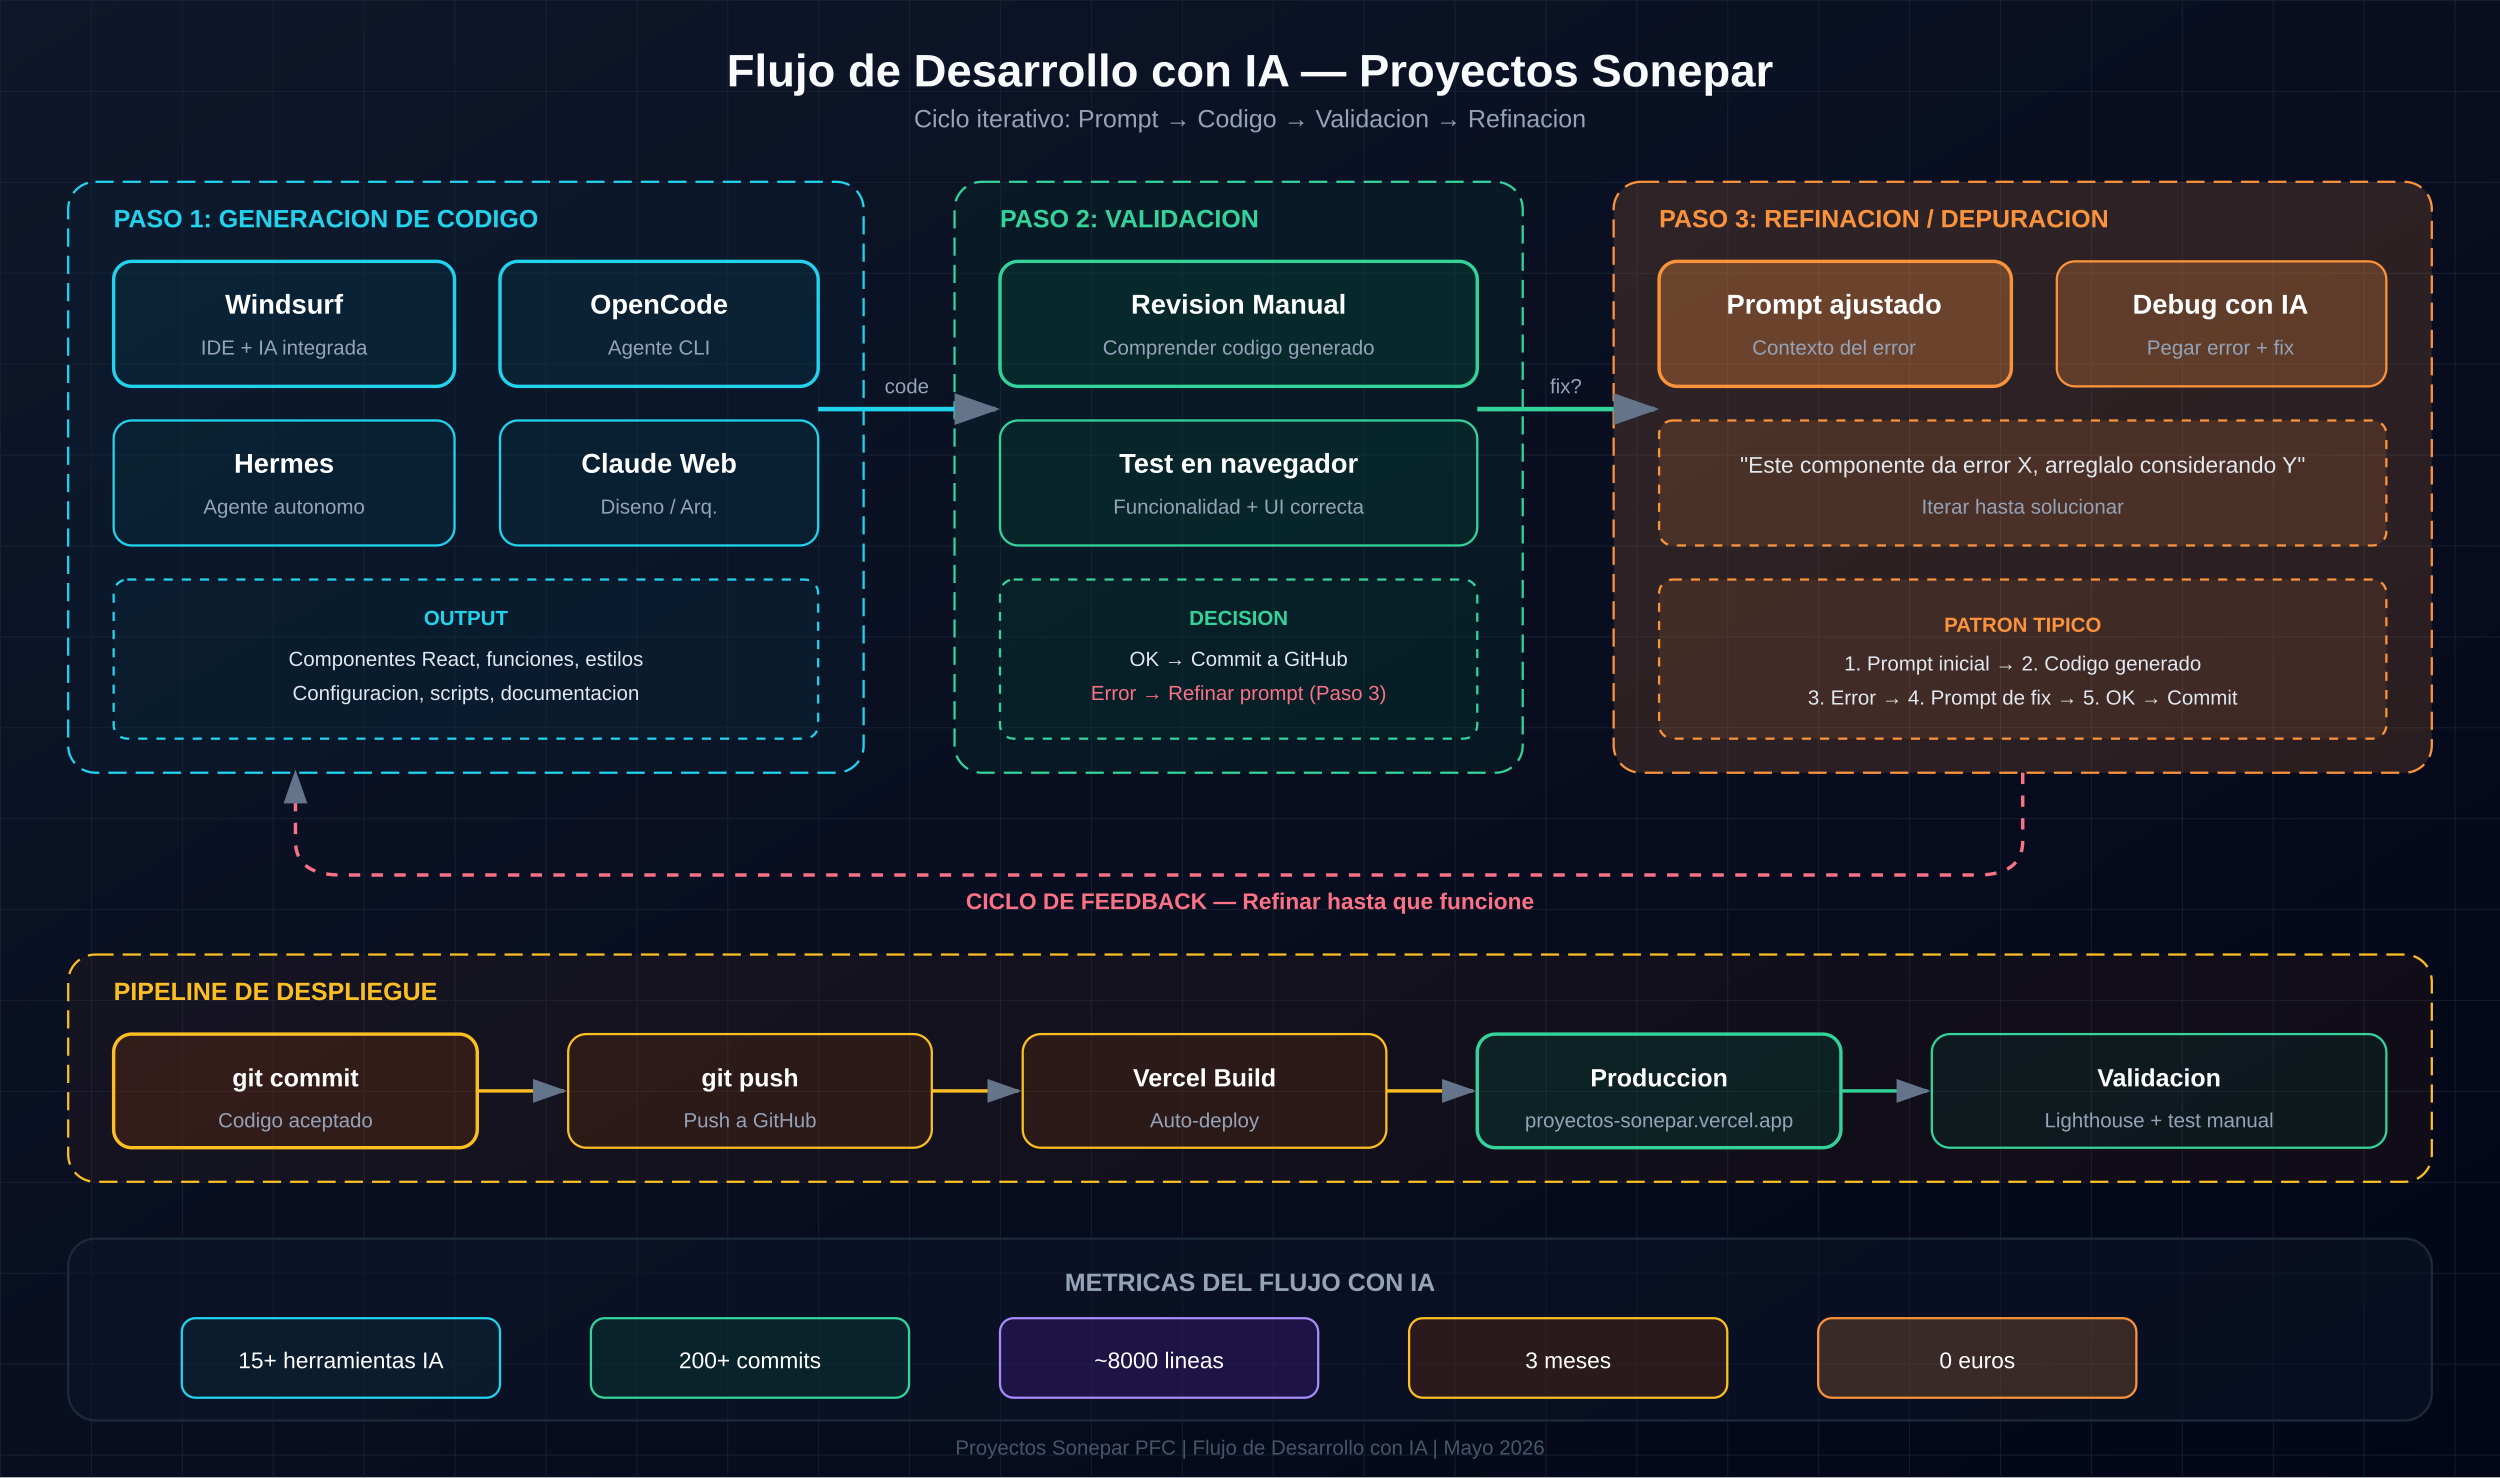
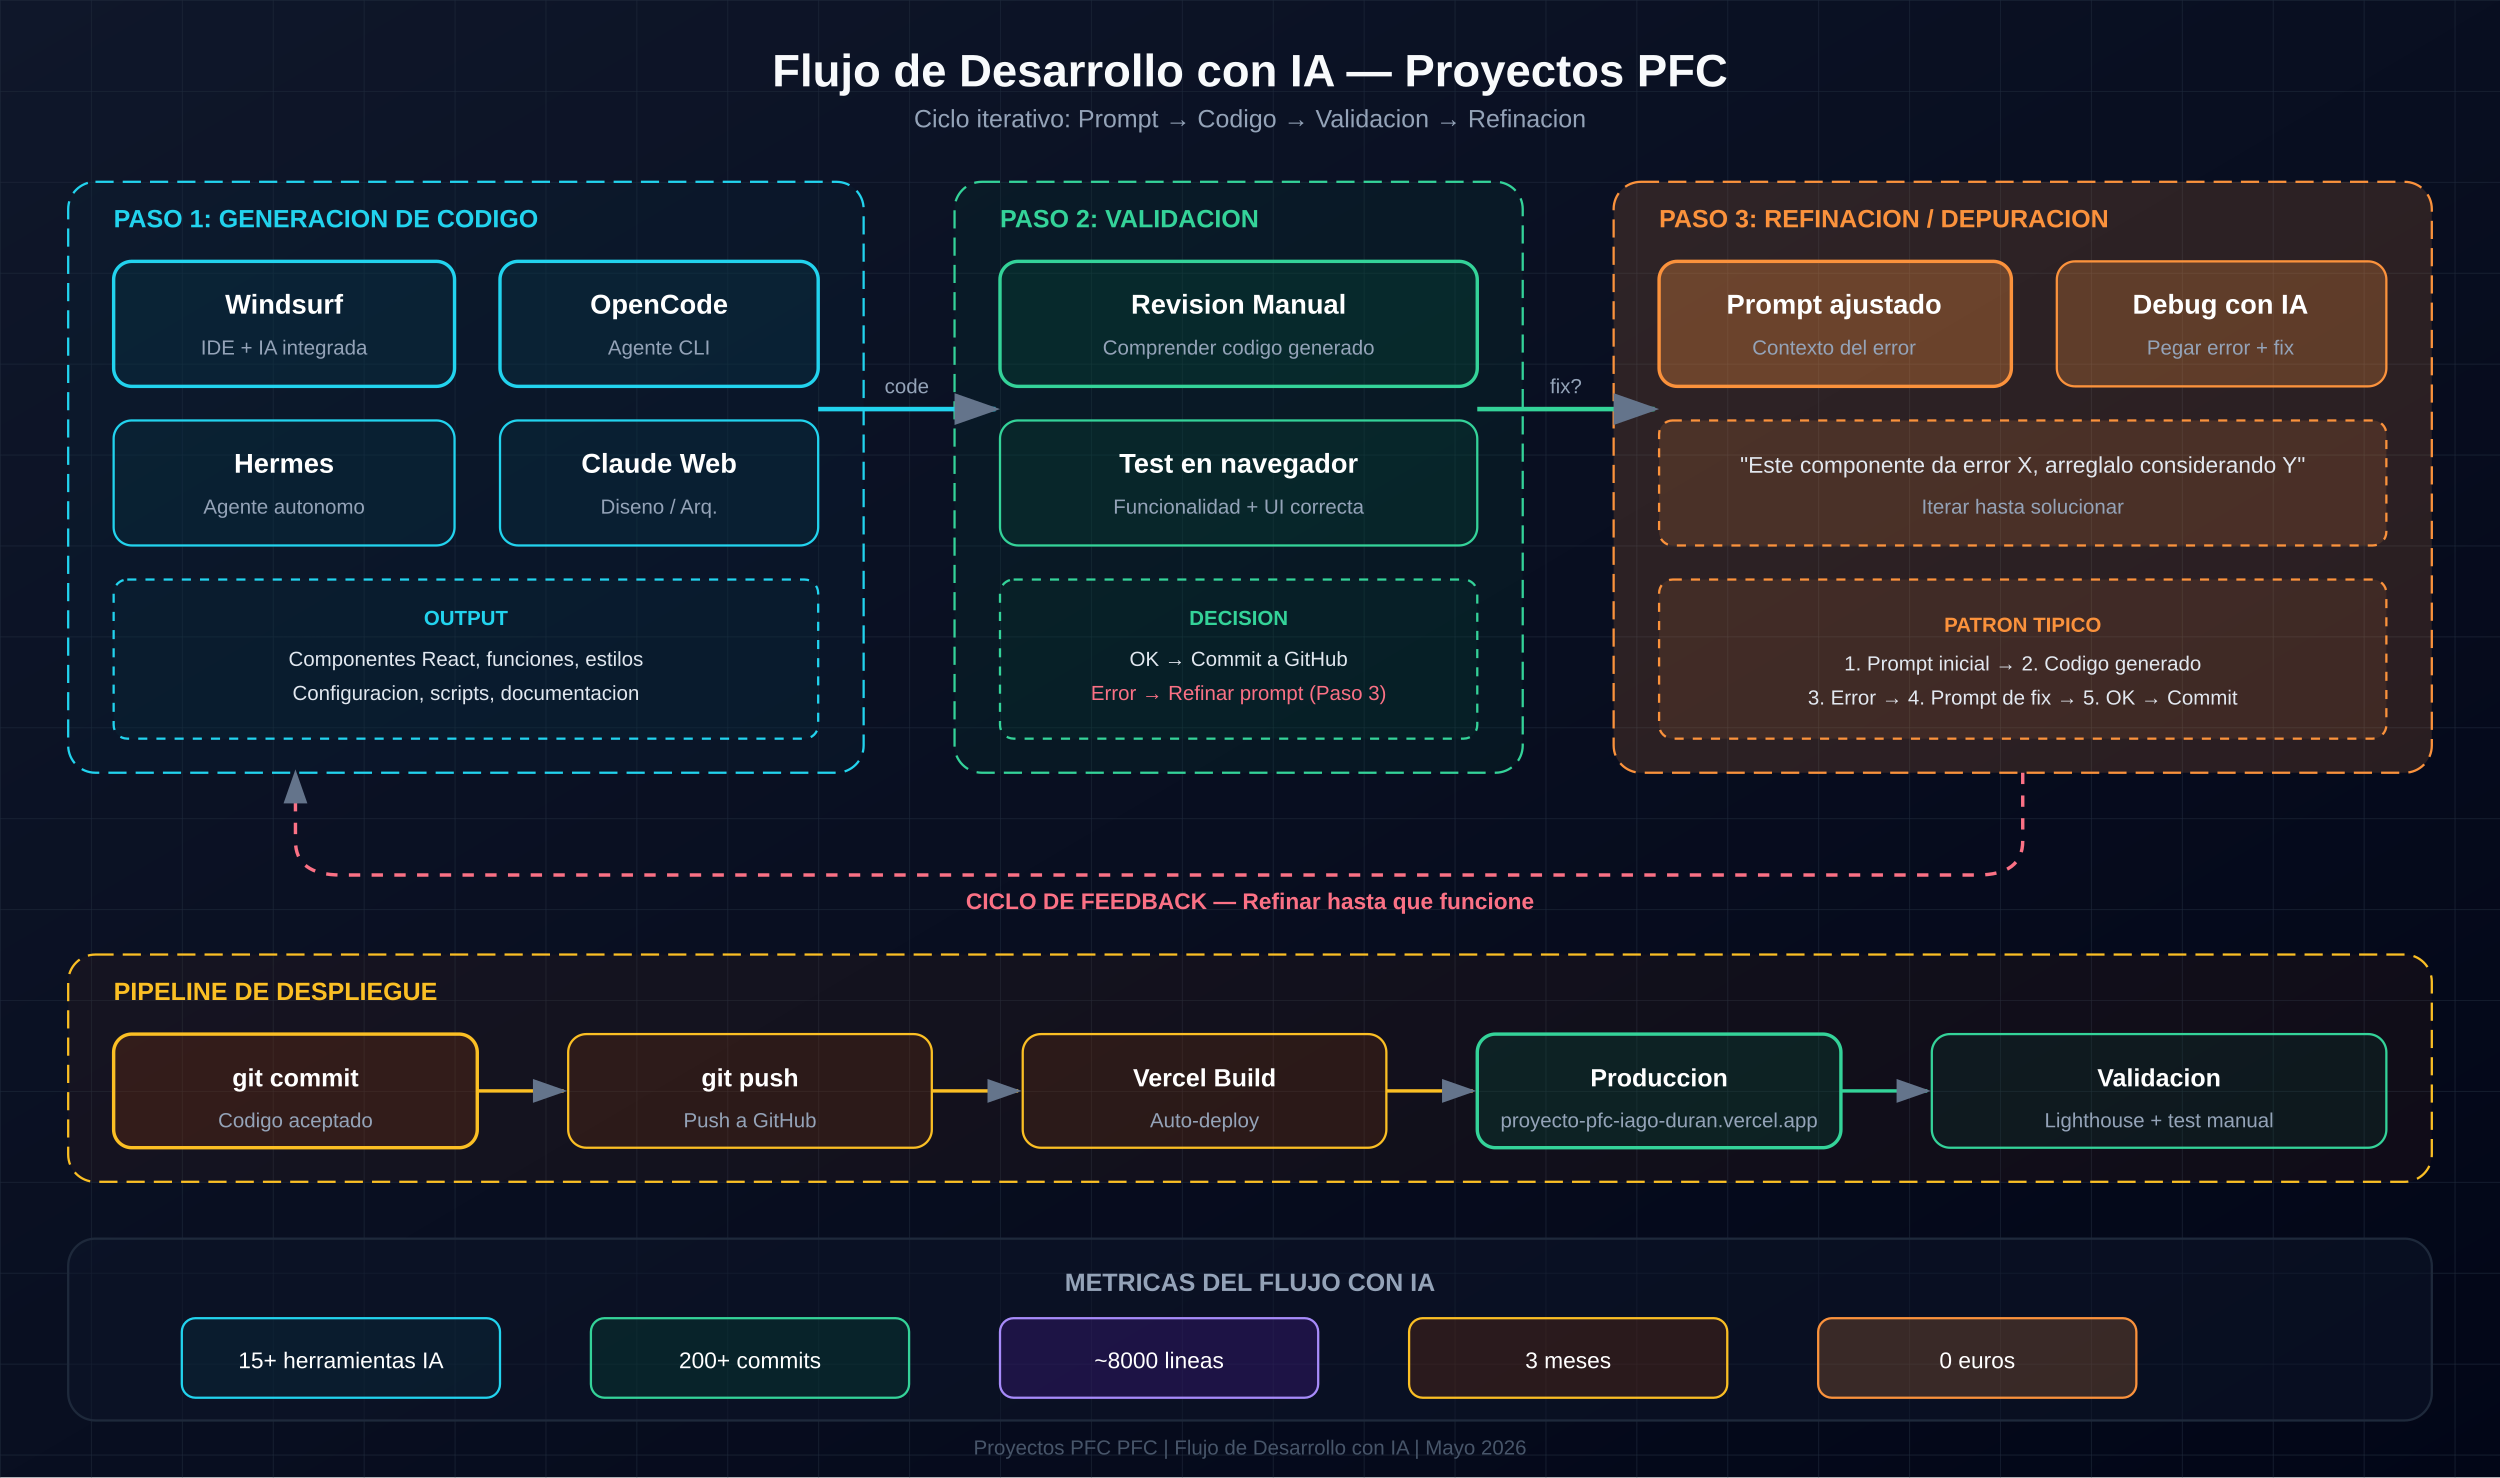
<svg xmlns="http://www.w3.org/2000/svg" viewBox="0 0 1100 650" font-family="'Segoe UI', Arial, sans-serif">
  <defs>
    <marker id="arrow" markerWidth="10" markerHeight="7" refX="9" refY="3.5" orient="auto">
      <polygon points="0 0, 10 3.5, 0 7" fill="#64748b" />
    </marker>
    <linearGradient id="bg" x1="0%" y1="0%" x2="100%" y2="100%">
      <stop offset="0%" style="stop-color:#0f172a" />
      <stop offset="100%" style="stop-color:#020617" />
    </linearGradient>
    <pattern id="grid" width="40" height="40" patternUnits="userSpaceOnUse">
      <path d="M 40 0 L 0 0 0 40" fill="none" stroke="#1e293b" stroke-width="0.5" />
    </pattern>
  </defs>
  <rect width="1100" height="650" fill="url(#bg)" />
  <rect width="1100" height="650" fill="url(#grid)" />
-   <text x="550" y="38" fill="#f8fafc" font-size="20" font-weight="700" text-anchor="middle">Flujo de Desarrollo con IA — Proyectos Sonepar</text>
+   <text x="550" y="38" fill="#f8fafc" font-size="20" font-weight="700" text-anchor="middle">Flujo de Desarrollo con IA — Proyectos PFC</text>
  <text x="550" y="56" fill="#94a3b8" font-size="11" text-anchor="middle">Ciclo iterativo: Prompt → Codigo → Validacion → Refinacion</text>
  <rect x="30" y="80" width="350" height="260" rx="12" fill="rgba(8, 51, 68, 0.15)" stroke="#22d3ee" stroke-width="1" stroke-dasharray="8,4" />
  <text x="50" y="100" fill="#22d3ee" font-size="11" font-weight="600">PASO 1: GENERACION DE CODIGO</text>
  <rect x="50" y="115" width="150" height="55" rx="8" fill="rgba(8, 51, 68, 0.4)" stroke="#22d3ee" stroke-width="1.5" />
  <text x="125" y="138" fill="white" font-size="12" font-weight="600" text-anchor="middle">Windsurf</text>
  <text x="125" y="156" fill="#94a3b8" font-size="9" text-anchor="middle">IDE + IA integrada</text>
  <rect x="220" y="115" width="140" height="55" rx="8" fill="rgba(8, 51, 68, 0.4)" stroke="#22d3ee" stroke-width="1.5" />
  <text x="290" y="138" fill="white" font-size="12" font-weight="600" text-anchor="middle">OpenCode</text>
  <text x="290" y="156" fill="#94a3b8" font-size="9" text-anchor="middle">Agente CLI</text>
  <rect x="50" y="185" width="150" height="55" rx="8" fill="rgba(8, 51, 68, 0.35)" stroke="#22d3ee" stroke-width="1" />
  <text x="125" y="208" fill="white" font-size="12" font-weight="600" text-anchor="middle">Hermes</text>
  <text x="125" y="226" fill="#94a3b8" font-size="9" text-anchor="middle">Agente autonomo</text>
  <rect x="220" y="185" width="140" height="55" rx="8" fill="rgba(8, 51, 68, 0.35)" stroke="#22d3ee" stroke-width="1" />
  <text x="290" y="208" fill="white" font-size="12" font-weight="600" text-anchor="middle">Claude Web</text>
  <text x="290" y="226" fill="#94a3b8" font-size="9" text-anchor="middle">Diseno / Arq.</text>
  <rect x="50" y="255" width="310" height="70" rx="6" fill="rgba(8, 51, 68, 0.2)" stroke="#22d3ee" stroke-width="1" stroke-dasharray="4,4" />
  <text x="205" y="275" fill="#22d3ee" font-size="9" font-weight="600" text-anchor="middle">OUTPUT</text>
  <text x="205" y="293" fill="#e2e8f0" font-size="9" text-anchor="middle">Componentes React, funciones, estilos</text>
  <text x="205" y="308" fill="#e2e8f0" font-size="9" text-anchor="middle">Configuracion, scripts, documentacion</text>
  <rect x="420" y="80" width="250" height="260" rx="12" fill="rgba(6, 78, 59, 0.15)" stroke="#34d399" stroke-width="1" stroke-dasharray="8,4" />
  <text x="440" y="100" fill="#34d399" font-size="11" font-weight="600">PASO 2: VALIDACION</text>
  <rect x="440" y="115" width="210" height="55" rx="8" fill="rgba(6, 78, 59, 0.3)" stroke="#34d399" stroke-width="1.5" />
  <text x="545" y="138" fill="white" font-size="12" font-weight="600" text-anchor="middle">Revision Manual</text>
  <text x="545" y="156" fill="#94a3b8" font-size="9" text-anchor="middle">Comprender codigo generado</text>
  <rect x="440" y="185" width="210" height="55" rx="8" fill="rgba(6, 78, 59, 0.25)" stroke="#34d399" stroke-width="1" />
  <text x="545" y="208" fill="white" font-size="12" font-weight="600" text-anchor="middle">Test en navegador</text>
  <text x="545" y="226" fill="#94a3b8" font-size="9" text-anchor="middle">Funcionalidad + UI correcta</text>
  <rect x="440" y="255" width="210" height="70" rx="6" fill="rgba(6, 78, 59, 0.15)" stroke="#34d399" stroke-width="1" stroke-dasharray="4,4" />
  <text x="545" y="275" fill="#34d399" font-size="9" font-weight="600" text-anchor="middle">DECISION</text>
  <text x="545" y="293" fill="#e2e8f0" font-size="9" text-anchor="middle">OK → Commit a GitHub</text>
  <text x="545" y="308" fill="#fb7185" font-size="9" text-anchor="middle">Error → Refinar prompt (Paso 3)</text>
  <rect x="710" y="80" width="360" height="260" rx="12" fill="rgba(251, 146, 60, 0.15)" stroke="#fb923c" stroke-width="1" stroke-dasharray="8,4" />
  <text x="730" y="100" fill="#fb923c" font-size="11" font-weight="600">PASO 3: REFINACION / DEPURACION</text>
  <rect x="730" y="115" width="155" height="55" rx="8" fill="rgba(251, 146, 60, 0.3)" stroke="#fb923c" stroke-width="1.5" />
  <text x="807" y="138" fill="white" font-size="12" font-weight="600" text-anchor="middle">Prompt ajustado</text>
  <text x="807" y="156" fill="#94a3b8" font-size="9" text-anchor="middle">Contexto del error</text>
  <rect x="905" y="115" width="145" height="55" rx="8" fill="rgba(251, 146, 60, 0.25)" stroke="#fb923c" stroke-width="1" />
  <text x="977" y="138" fill="white" font-size="12" font-weight="600" text-anchor="middle">Debug con IA</text>
  <text x="977" y="156" fill="#94a3b8" font-size="9" text-anchor="middle">Pegar error + fix</text>
  <rect x="730" y="185" width="320" height="55" rx="6" fill="rgba(251, 146, 60, 0.15)" stroke="#fb923c" stroke-width="1" stroke-dasharray="4,4" />
  <text x="890" y="208" fill="#e2e8f0" font-size="10" text-anchor="middle">"Este componente da error X, arreglalo considerando Y"</text>
  <text x="890" y="226" fill="#94a3b8" font-size="9" text-anchor="middle">Iterar hasta solucionar</text>
  <rect x="730" y="255" width="320" height="70" rx="6" fill="rgba(251, 146, 60, 0.1)" stroke="#fb923c" stroke-width="1" stroke-dasharray="4,4" />
  <text x="890" y="278" fill="#fb923c" font-size="9" font-weight="600" text-anchor="middle">PATRON TIPICO</text>
  <text x="890" y="295" fill="#e2e8f0" font-size="9" text-anchor="middle">1. Prompt inicial → 2. Codigo generado</text>
  <text x="890" y="310" fill="#e2e8f0" font-size="9" text-anchor="middle">3. Error → 4. Prompt de fix → 5. OK → Commit</text>
  <line x1="360" y1="180" x2="438" y2="180" stroke="#22d3ee" stroke-width="2" marker-end="url(#arrow)" />
  <text x="399" y="173" fill="#94a3b8" font-size="9" text-anchor="middle">code</text>
  <line x1="650" y1="180" x2="728" y2="180" stroke="#34d399" stroke-width="2" marker-end="url(#arrow)" />
  <text x="689" y="173" fill="#94a3b8" font-size="9" text-anchor="middle">fix?</text>
  <path d="M 890 340 L 890 370 Q 890 385 870 385 L 150 385 Q 130 385 130 370 L 130 340" fill="none" stroke="#fb7185" stroke-width="1.5" stroke-dasharray="5,5" marker-end="url(#arrow)" />
  <text x="550" y="400" fill="#fb7185" font-size="10" font-weight="600" text-anchor="middle">CICLO DE FEEDBACK — Refinar hasta que funcione</text>
  <rect x="30" y="420" width="1040" height="100" rx="12" fill="rgba(120, 53, 15, 0.1)" stroke="#fbbf24" stroke-width="1" stroke-dasharray="8,4" />
  <text x="50" y="440" fill="#fbbf24" font-size="11" font-weight="600">PIPELINE DE DESPLIEGUE</text>
  <rect x="50" y="455" width="160" height="50" rx="8" fill="rgba(120, 53, 15, 0.3)" stroke="#fbbf24" stroke-width="1.5" />
  <text x="130" y="478" fill="white" font-size="11" font-weight="600" text-anchor="middle">git commit</text>
  <text x="130" y="496" fill="#94a3b8" font-size="9" text-anchor="middle">Codigo aceptado</text>
  <rect x="250" y="455" width="160" height="50" rx="8" fill="rgba(120, 53, 15, 0.25)" stroke="#fbbf24" stroke-width="1" />
  <text x="330" y="478" fill="white" font-size="11" font-weight="600" text-anchor="middle">git push</text>
  <text x="330" y="496" fill="#94a3b8" font-size="9" text-anchor="middle">Push a GitHub</text>
  <rect x="450" y="455" width="160" height="50" rx="8" fill="rgba(120, 53, 15, 0.25)" stroke="#fbbf24" stroke-width="1" />
  <text x="530" y="478" fill="white" font-size="11" font-weight="600" text-anchor="middle">Vercel Build</text>
  <text x="530" y="496" fill="#94a3b8" font-size="9" text-anchor="middle">Auto-deploy</text>
  <rect x="650" y="455" width="160" height="50" rx="8" fill="rgba(6, 78, 59, 0.3)" stroke="#34d399" stroke-width="1.5" />
  <text x="730" y="478" fill="white" font-size="11" font-weight="600" text-anchor="middle">Produccion</text>
-   <text x="730" y="496" fill="#94a3b8" font-size="9" text-anchor="middle">proyectos-sonepar.vercel.app</text>
+   <text x="730" y="496" fill="#94a3b8" font-size="9" text-anchor="middle">proyecto-pfc-iago-duran.vercel.app</text>
  <rect x="850" y="455" width="200" height="50" rx="8" fill="rgba(6, 78, 59, 0.2)" stroke="#34d399" stroke-width="1" />
  <text x="950" y="478" fill="white" font-size="11" font-weight="600" text-anchor="middle">Validacion</text>
  <text x="950" y="496" fill="#94a3b8" font-size="9" text-anchor="middle">Lighthouse + test manual</text>
  <line x1="210" y1="480" x2="248" y2="480" stroke="#fbbf24" stroke-width="1.5" marker-end="url(#arrow)" />
  <line x1="410" y1="480" x2="448" y2="480" stroke="#fbbf24" stroke-width="1.5" marker-end="url(#arrow)" />
  <line x1="610" y1="480" x2="648" y2="480" stroke="#fbbf24" stroke-width="1.5" marker-end="url(#arrow)" />
  <line x1="810" y1="480" x2="848" y2="480" stroke="#34d399" stroke-width="1.5" marker-end="url(#arrow)" />
  <rect x="30" y="545" width="1040" height="80" rx="12" fill="rgba(15, 23, 42, 0.5)" stroke="#1e293b" stroke-width="1" />
  <text x="550" y="568" fill="#94a3b8" font-size="11" font-weight="600" text-anchor="middle">METRICAS DEL FLUJO CON IA</text>
  <rect x="80" y="580" width="140" height="35" rx="6" fill="rgba(8, 51, 68, 0.3)" stroke="#22d3ee" stroke-width="1" />
  <text x="150" y="602" fill="white" font-size="10" text-anchor="middle">15+ herramientas IA</text>
  <rect x="260" y="580" width="140" height="35" rx="6" fill="rgba(6, 78, 59, 0.3)" stroke="#34d399" stroke-width="1" />
  <text x="330" y="602" fill="white" font-size="10" text-anchor="middle">200+ commits</text>
  <rect x="440" y="580" width="140" height="35" rx="6" fill="rgba(76, 29, 149, 0.3)" stroke="#a78bfa" stroke-width="1" />
  <text x="510" y="602" fill="white" font-size="10" text-anchor="middle">~8000 lineas</text>
  <rect x="620" y="580" width="140" height="35" rx="6" fill="rgba(120, 53, 15, 0.3)" stroke="#fbbf24" stroke-width="1" />
  <text x="690" y="602" fill="white" font-size="10" text-anchor="middle">3 meses</text>
  <rect x="800" y="580" width="140" height="35" rx="6" fill="rgba(251, 146, 60, 0.2)" stroke="#fb923c" stroke-width="1" />
  <text x="870" y="602" fill="white" font-size="10" text-anchor="middle">0 euros</text>
-   <text x="550" y="640" fill="#475569" font-size="9" text-anchor="middle">Proyectos Sonepar PFC | Flujo de Desarrollo con IA | Mayo 2026</text>
+   <text x="550" y="640" fill="#475569" font-size="9" text-anchor="middle">Proyectos PFC PFC | Flujo de Desarrollo con IA | Mayo 2026</text>
</svg>
